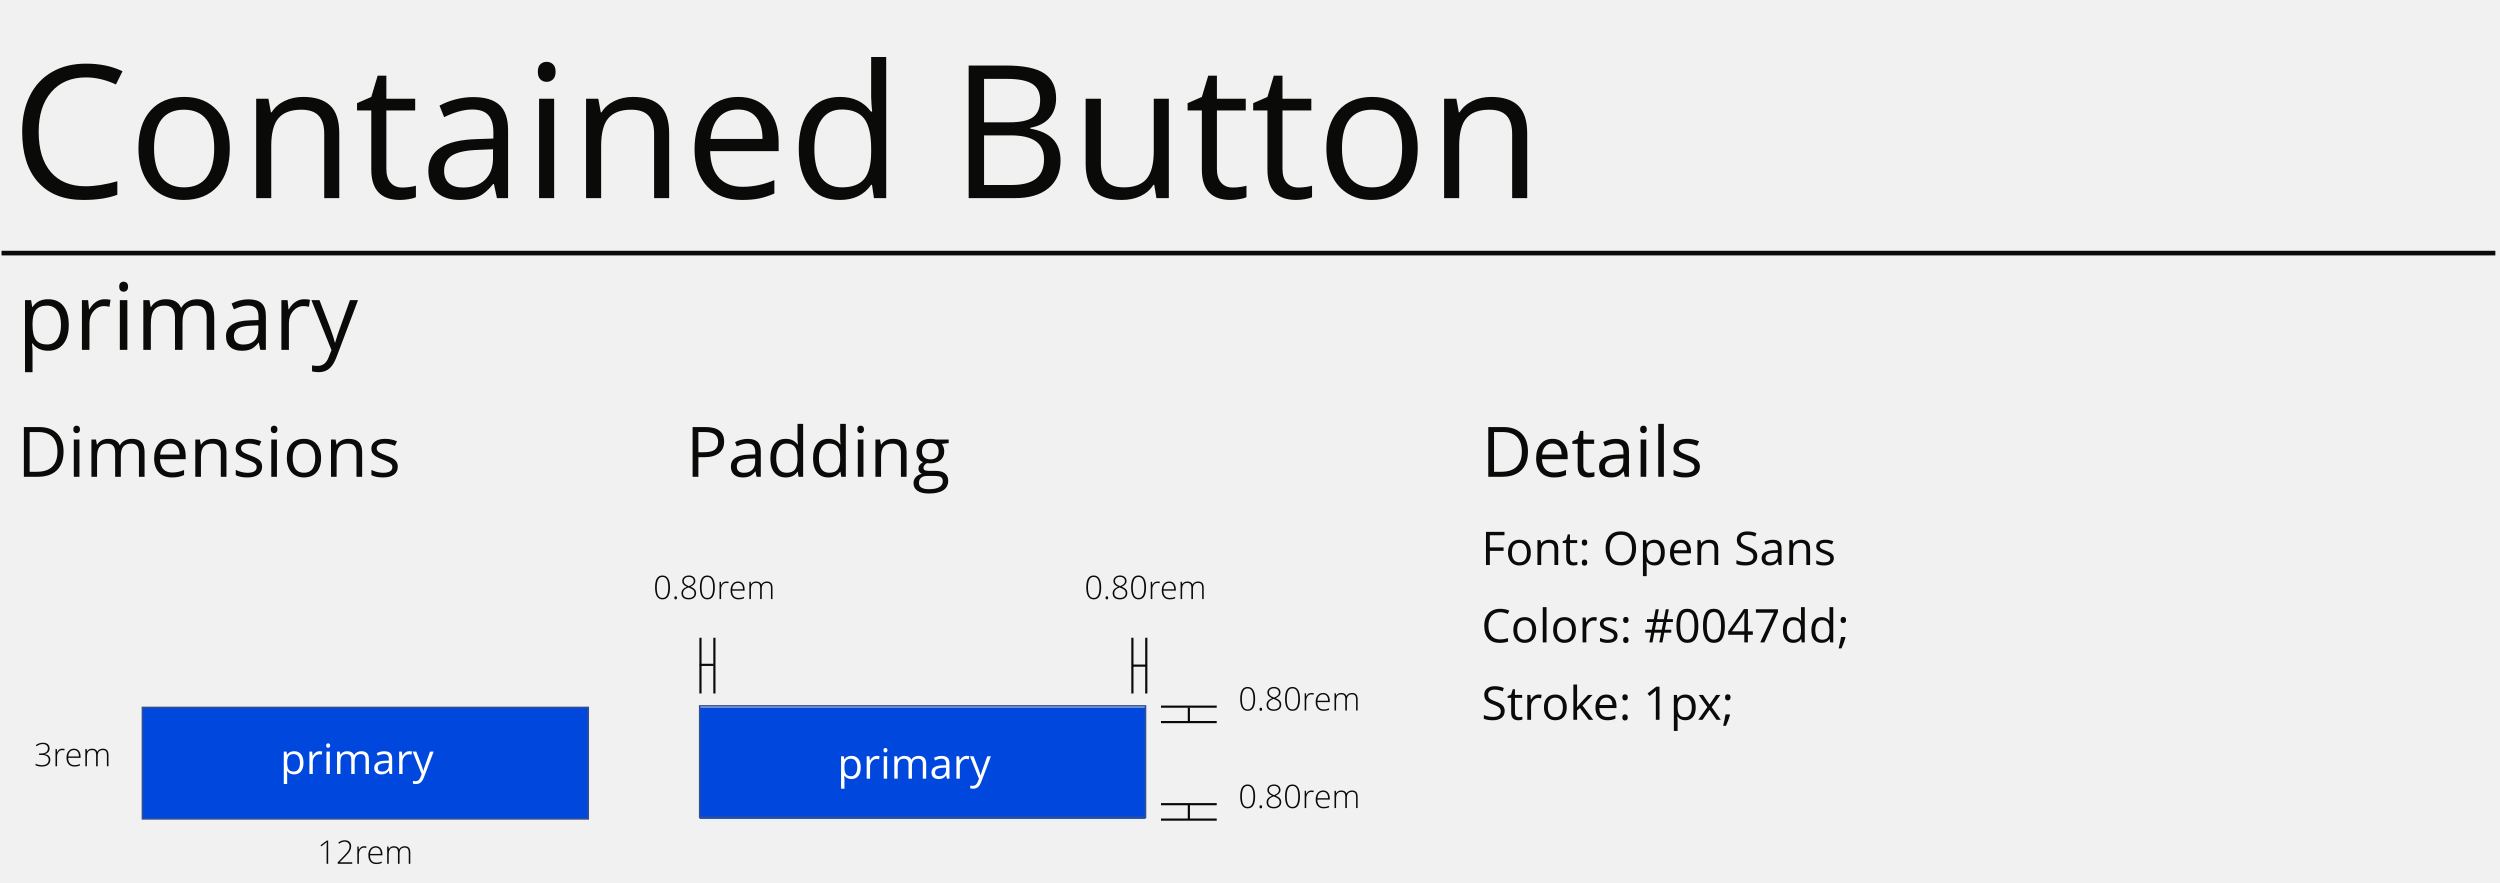
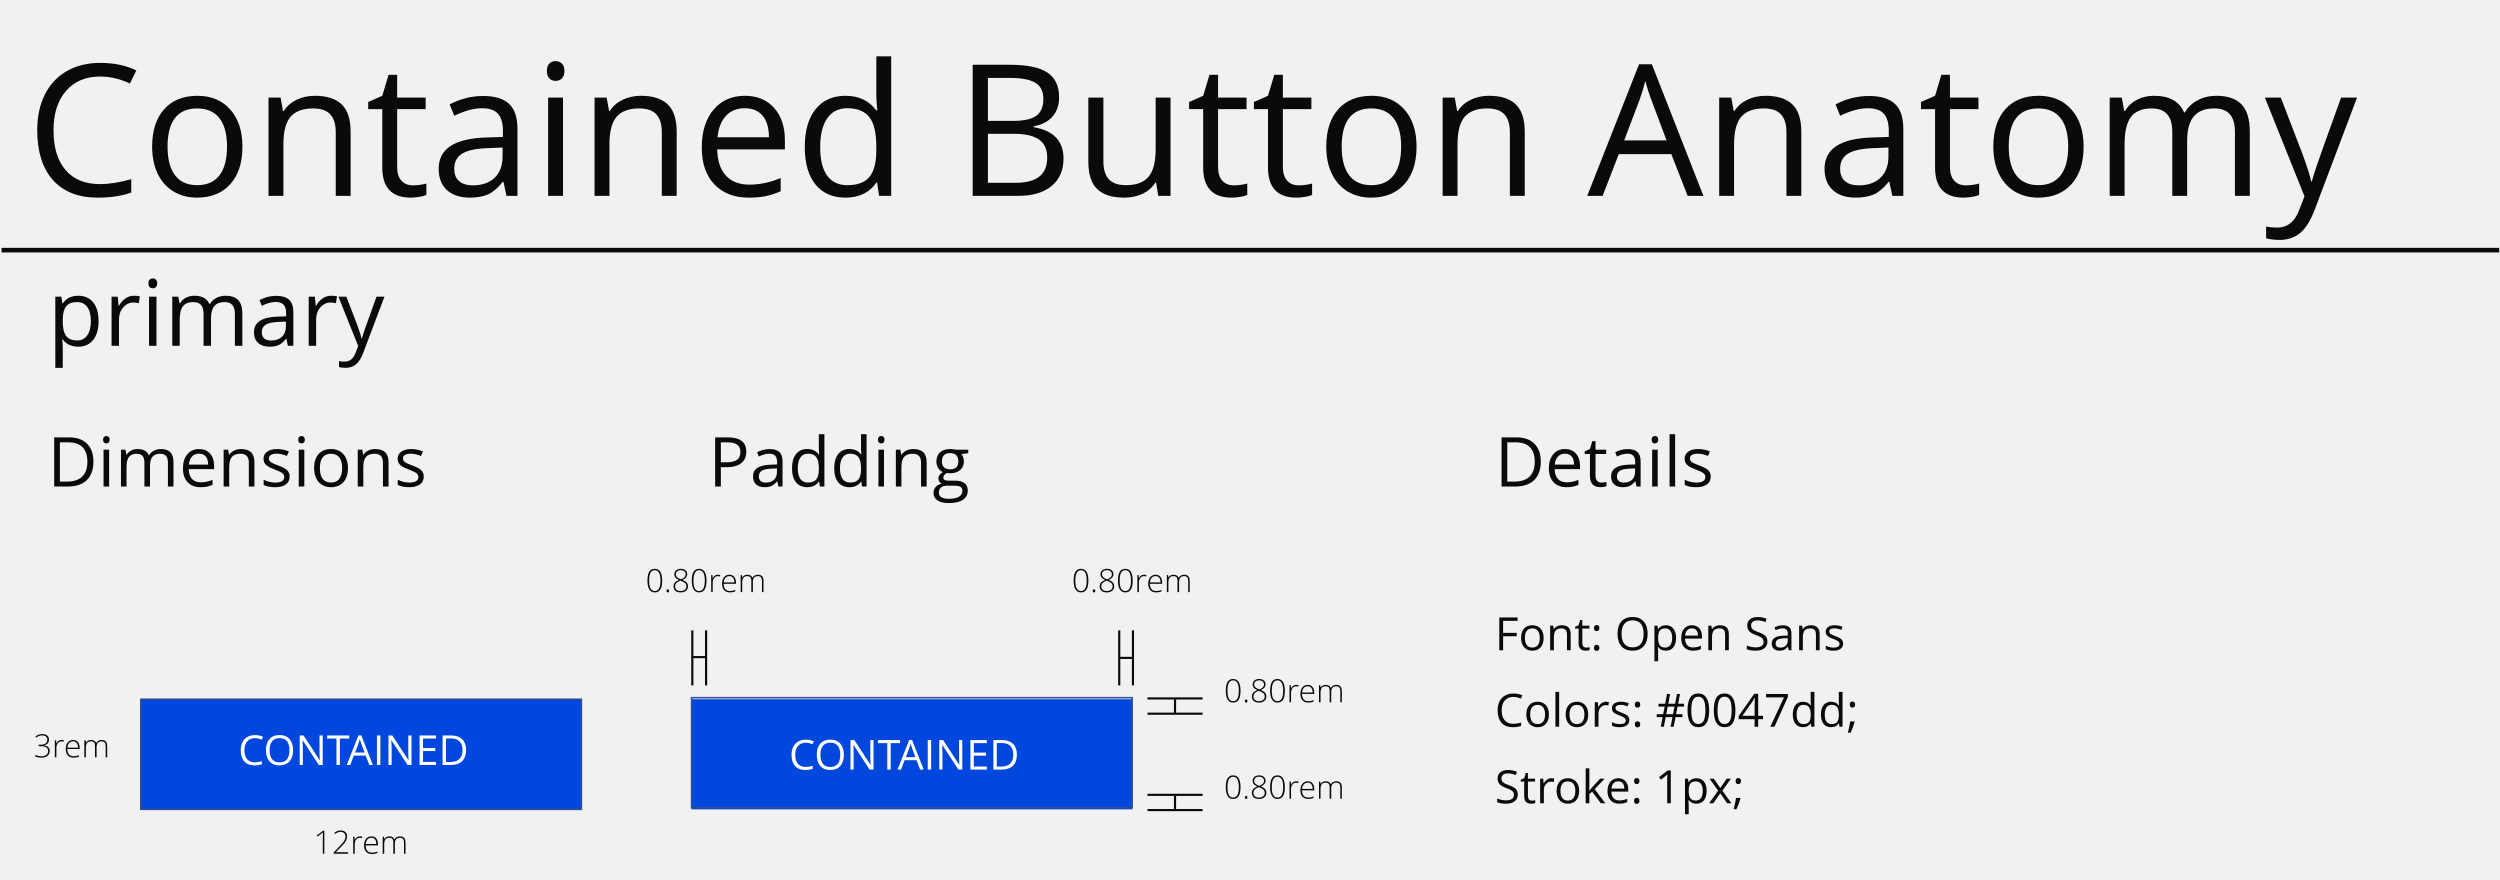
- <svg xmlns="http://www.w3.org/2000/svg" width="1615" height="570" viewBox="0 0 1615 570">
+ <svg xmlns="http://www.w3.org/2000/svg" width="1634" height="575" viewBox="0 0 1634 575">
  <g fill="none" fill-rule="evenodd">
-     <rect width="1630" height="575" fill="#F1F1F1" />
+     <rect width="1634" height="575" fill="#F1F1F1" fill-rule="nonzero" />
    <g transform="translate(1)">
-       <text fill="#0A0B09" font-family="OpenSans, Open Sans" font-size="30">
-         <tspan x="956" y="415">Colors: #0047dd;</tspan>
+       <text fill="#0A0B09" fill-rule="nonzero" font-family="OpenSans, Open Sans" font-size="30" transform="translate(976 443)">
+         <tspan x="0" y="32">Colors: #0047dd;</tspan>
      </text>
-       <text fill="#0A0B09" font-family="OpenSans, Open Sans" font-size="30">
-         <tspan x="956" y="465">Stroke: 1px;</tspan>
+       <text fill="#0A0B09" fill-rule="nonzero" font-family="OpenSans, Open Sans" font-size="30" transform="translate(976 493)">
+         <tspan x="0" y="32">Stroke: 1px;</tspan>
      </text>
-       <text fill="#0A0B09" font-family="OpenSans, Open Sans" font-size="30">
-         <tspan x="956" y="365">Font: Open Sans</tspan>
+       <text fill="#0A0B09" fill-rule="nonzero" font-family="OpenSans, Open Sans" font-size="30" transform="translate(976 393)">
+         <tspan x="0" y="32">Font: Open Sans</tspan>
      </text>
-       <text fill="#0A0B09" font-family="OpenSans-Light, Open Sans" font-size="21" font-weight="300">
-         <tspan x="21" y="495">3rem</tspan>
+       <text fill="#0A0B09" fill-rule="nonzero" font-family="OpenSans-Light, Open Sans" font-size="21" font-weight="300" transform="translate(21 473)">
+         <tspan x="0" y="22">3rem</tspan>
      </text>
-       <text fill="#0A0B09" font-family="OpenSans-Light, Open Sans" font-size="21" font-weight="300">
-         <tspan x="204" y="558">12rem</tspan>
+       <text fill="#0A0B09" fill-rule="nonzero" font-family="OpenSans-Light, Open Sans" font-size="21" font-weight="300" transform="translate(204 536)">
+         <tspan x="0" y="22">12rem</tspan>
      </text>
-       <polygon fill="#0047DD" points="91 529 379 529 379 457 91 457" />
+       <polygon fill="#0047DD" fill-rule="nonzero" points="91 529 379 529 379 457 91 457" />
      <polygon stroke="#334F91" stroke-width="1.008" points="91 529 379 529 379 457 91 457" />
-       <text fill="#FFF" font-family="OpenSans, Open Sans" font-size="27">
-         <tspan x="180" y="500">primary</tspan>
+       <text fill="#FFF" fill-rule="nonzero" font-family="OpenSans, Open Sans" font-size="27" transform="translate(154.5 471)">
+         <tspan x=".202" y="29">CONTAINED</tspan>
      </text>
-       <polygon fill="#0047DD" points="451 529 739 529 739 457 451 457" />
+       <polygon fill="#0047DD" fill-rule="nonzero" points="451 529 739 529 739 457 451 457" />
      <polygon stroke="#334F91" stroke-width="1.008" points="451 528 739 528 739 456 451 456" />
-       <text fill="#FFF" font-family="OpenSans, Open Sans" font-size="27">
-         <tspan x="540" y="503">primary</tspan>
+       <text fill="#FFF" fill-rule="nonzero" font-family="OpenSans, Open Sans" font-size="27" transform="translate(514.5 474)">
+         <tspan x=".202" y="29">CONTAINED</tspan>
      </text>
-       <text fill="#0A0B09" font-family="OpenSans-Light, Open Sans" font-size="21" font-weight="300">
-         <tspan x="799" y="459">0.80rem</tspan>
+       <text fill="#0A0B09" fill-rule="nonzero" font-family="OpenSans-Light, Open Sans" font-size="21" font-weight="300" transform="translate(799 437)">
+         <tspan x="0" y="22">0.80rem</tspan>
      </text>
-       <text fill="#0A0B09" font-family="OpenSans-Light, Open Sans" font-size="21" font-weight="300">
-         <tspan x="421" y="387">0.80re</tspan>
-         <tspan x="481.231" y="387" letter-spacing="199.788">m</tspan>
-         <tspan x="699.558" y="387">0.80rem</tspan>
+       <g fill="#0A0B09" fill-rule="nonzero" font-family="OpenSans-Light, Open Sans" font-size="21" font-weight="300" transform="translate(421 365)">
+         <text>
+           <tspan x="0" y="22">0.80re</tspan>
+         </text>
+         <text>
+           <tspan x="60.231" y="22">m</tspan>
+         </text>
+         <text>
+           <tspan x="278.558" y="22">0.80rem</tspan>
+         </text>
+       </g>
+       <text fill="#0A0B09" fill-rule="nonzero" font-family="OpenSans-Light, Open Sans" font-size="21" font-weight="300" transform="translate(799 500)">
+         <tspan x="0" y="22">0.80rem</tspan>
      </text>
-       <text fill="#0A0B09" font-family="OpenSans-Light, Open Sans" font-size="21" font-weight="300">
-         <tspan x="799" y="522">0.80rem</tspan>
+       <line x1="749" x2="785" y1="456.5" y2="456.5" fill="#FFFFFE" fill-rule="nonzero" />
+       <line x1="749" x2="785" y1="456.5" y2="456.5" stroke="#0A0B09" stroke-width="1.407" />
+       <line x1="749" x2="785" y1="465.5" y2="465.5" fill="#FFFFFE" fill-rule="nonzero" />
+       <path stroke="#0A0B09" stroke-width="1.407" d="M749,466.468 L785,466.468 M767,457 L767,466.468" />
+       <line x1="749" x2="785" y1="519.5" y2="519.5" fill="#FFFFFE" fill-rule="nonzero" />
+       <line x1="749" x2="785" y1="519.5" y2="519.5" stroke="#0A0B09" stroke-width="1.407" />
+       <line x1="749" x2="785" y1="528.5" y2="528.5" fill="#FFFFFE" fill-rule="nonzero" />
+       <path stroke="#0A0B09" stroke-width="1.407" d="M749,529.468 L785,529.468 M767,520 L767,529.468" />
+       <line x1="739.5" x2="739.5" y1="412" y2="448" fill="#FFFFFE" fill-rule="nonzero" />
+       <line x1="739.5" x2="739.5" y1="412" y2="448" stroke="#0A0B09" stroke-width="1.414" />
+       <line x1="730.5" x2="730.5" y1="412" y2="448" fill="#FFFFFE" fill-rule="nonzero" />
+       <path stroke="#0A0B09" stroke-width="1.414" d="M730.526,412 L730.526,448 M740,430 L730.526,430" />
+       <line x1="460.5" x2="460.5" y1="412" y2="448" fill="#0A0B09" fill-rule="nonzero" />
+       <line x1="460.5" x2="460.5" y1="412" y2="448" stroke="#0A0B09" stroke-width="1.414" />
+       <line x1="451.5" x2="451.5" y1="412" y2="448" fill="#0A0B09" fill-rule="nonzero" />
+       <line x1="451.5" x2="451.5" y1="412" y2="448" stroke="#0A0B09" stroke-width="1.414" />
+       <line x1="460" x2="451" y1="429.5" y2="429.5" fill="#0A0B09" fill-rule="nonzero" />
+       <line x1="460" x2="451" y1="429.5" y2="429.5" stroke="#0A0B09" stroke-width="1.414" />
+       <text fill="#0A0B09" fill-rule="nonzero" font-family="OpenSans, Open Sans" font-size="45" transform="translate(976 270)">
+         <tspan x="0" y="48">Details</tspan>
      </text>
-       <line x1="749" x2="785" y1="456.5" y2="456.5" fill="#FFFFFE" />
-       <line x1="749" x2="785" y1="456.5" y2="456.5" stroke="#0A0B09" stroke-width="1.407" />
-       <line x1="749" x2="785" y1="465.5" y2="465.5" fill="#FFFFFE" />
-       <path stroke="#0A0B09" stroke-width="1.407" d="M749,466.468 L785,466.468 M767,457 L767,466.468" />
-       <line x1="749" x2="785" y1="519.5" y2="519.5" fill="#FFFFFE" />
-       <line x1="749" x2="785" y1="519.5" y2="519.5" stroke="#0A0B09" stroke-width="1.407" />
-       <line x1="749" x2="785" y1="528.5" y2="528.5" fill="#FFFFFE" />
-       <path stroke="#0A0B09" stroke-width="1.407" d="M749,529.468 L785,529.468 M767,520 L767,529.468" />
-       <line x1="739.5" x2="739.5" y1="412" y2="448" fill="#FFFFFE" />
-       <line x1="739.5" x2="739.5" y1="412" y2="448" stroke="#0A0B09" stroke-width="1.414" />
-       <line x1="730.5" x2="730.5" y1="412" y2="448" fill="#FFFFFE" />
-       <path stroke="#0A0B09" stroke-width="1.414" d="M730.526,412 L730.526,448 M740,430 L730.526,430" />
-       <line x1="460.5" x2="460.5" y1="412" y2="448" fill="#0A0B09" />
-       <line x1="460.5" x2="460.5" y1="412" y2="448" stroke="#0A0B09" stroke-width="1.414" />
-       <line x1="451.5" x2="451.5" y1="412" y2="448" fill="#0A0B09" />
-       <line x1="451.5" x2="451.5" y1="412" y2="448" stroke="#0A0B09" stroke-width="1.414" />
-       <line x1="460" x2="451" y1="429.5" y2="429.5" fill="#0A0B09" />
-       <line x1="460" x2="451" y1="429.5" y2="429.5" stroke="#0A0B09" stroke-width="1.414" />
-       <text fill="#0A0B09" font-family="OpenSans, Open Sans" font-size="45">
-         <tspan x="956" y="308">Details</tspan>
+       <text fill="#0A0B09" fill-rule="nonzero" font-family="OpenSans, Open Sans" font-size="45" transform="translate(462 270)">
+         <tspan x="0" y="48">Padding</tspan>
      </text>
-       <text fill="#0A0B09" font-family="OpenSans, Open Sans" font-size="45">
-         <tspan x="442" y="308">Padding</tspan>
+       <text fill="#0A0B09" fill-rule="nonzero" font-family="OpenSans, Open Sans" font-size="45" transform="translate(30 270)">
+         <tspan x="0" y="48">Dimensions</tspan>
      </text>
-       <text fill="#0A0B09" font-family="OpenSans, Open Sans" font-size="45">
-         <tspan x="10" y="308">Dimensions</tspan>
+       <text fill="#0A0B09" fill-rule="nonzero" font-family="OpenSans, Open Sans" font-size="120" transform="translate(16)">
+         <tspan x="0" y="128">Contained Button Anatomy</tspan>
      </text>
-       <text fill="#0A0B09" font-family="OpenSans, Open Sans" font-size="120">
-         <tspan x="6" y="128">Contained Button</tspan>
-       </text>
-       <line x1="2" x2="1613" y1="141.5" y2="141.5" fill="#FFFFFE" />
-       <line x2="1611" y1="163.5" y2="163.5" stroke="#0A0B09" stroke-width="3" />
-       <text fill="#0A0B09" font-family="OpenSans, Open Sans" font-size="60">
-         <tspan x="10" y="226">primary</tspan>
+       <line x1="2" x2="1613" y1="141.5" y2="141.5" fill="#FFFFFE" fill-rule="nonzero" />
+       <line x2="1632.5" y1="163.5" y2="163.5" stroke="#0A0B09" stroke-width="3" />
+       <text fill="#0A0B09" fill-rule="nonzero" font-family="OpenSans, Open Sans" font-size="60" transform="translate(30 162)">
+         <tspan x="0" y="64">primary</tspan>
      </text>
    </g>
  </g>
</svg>
